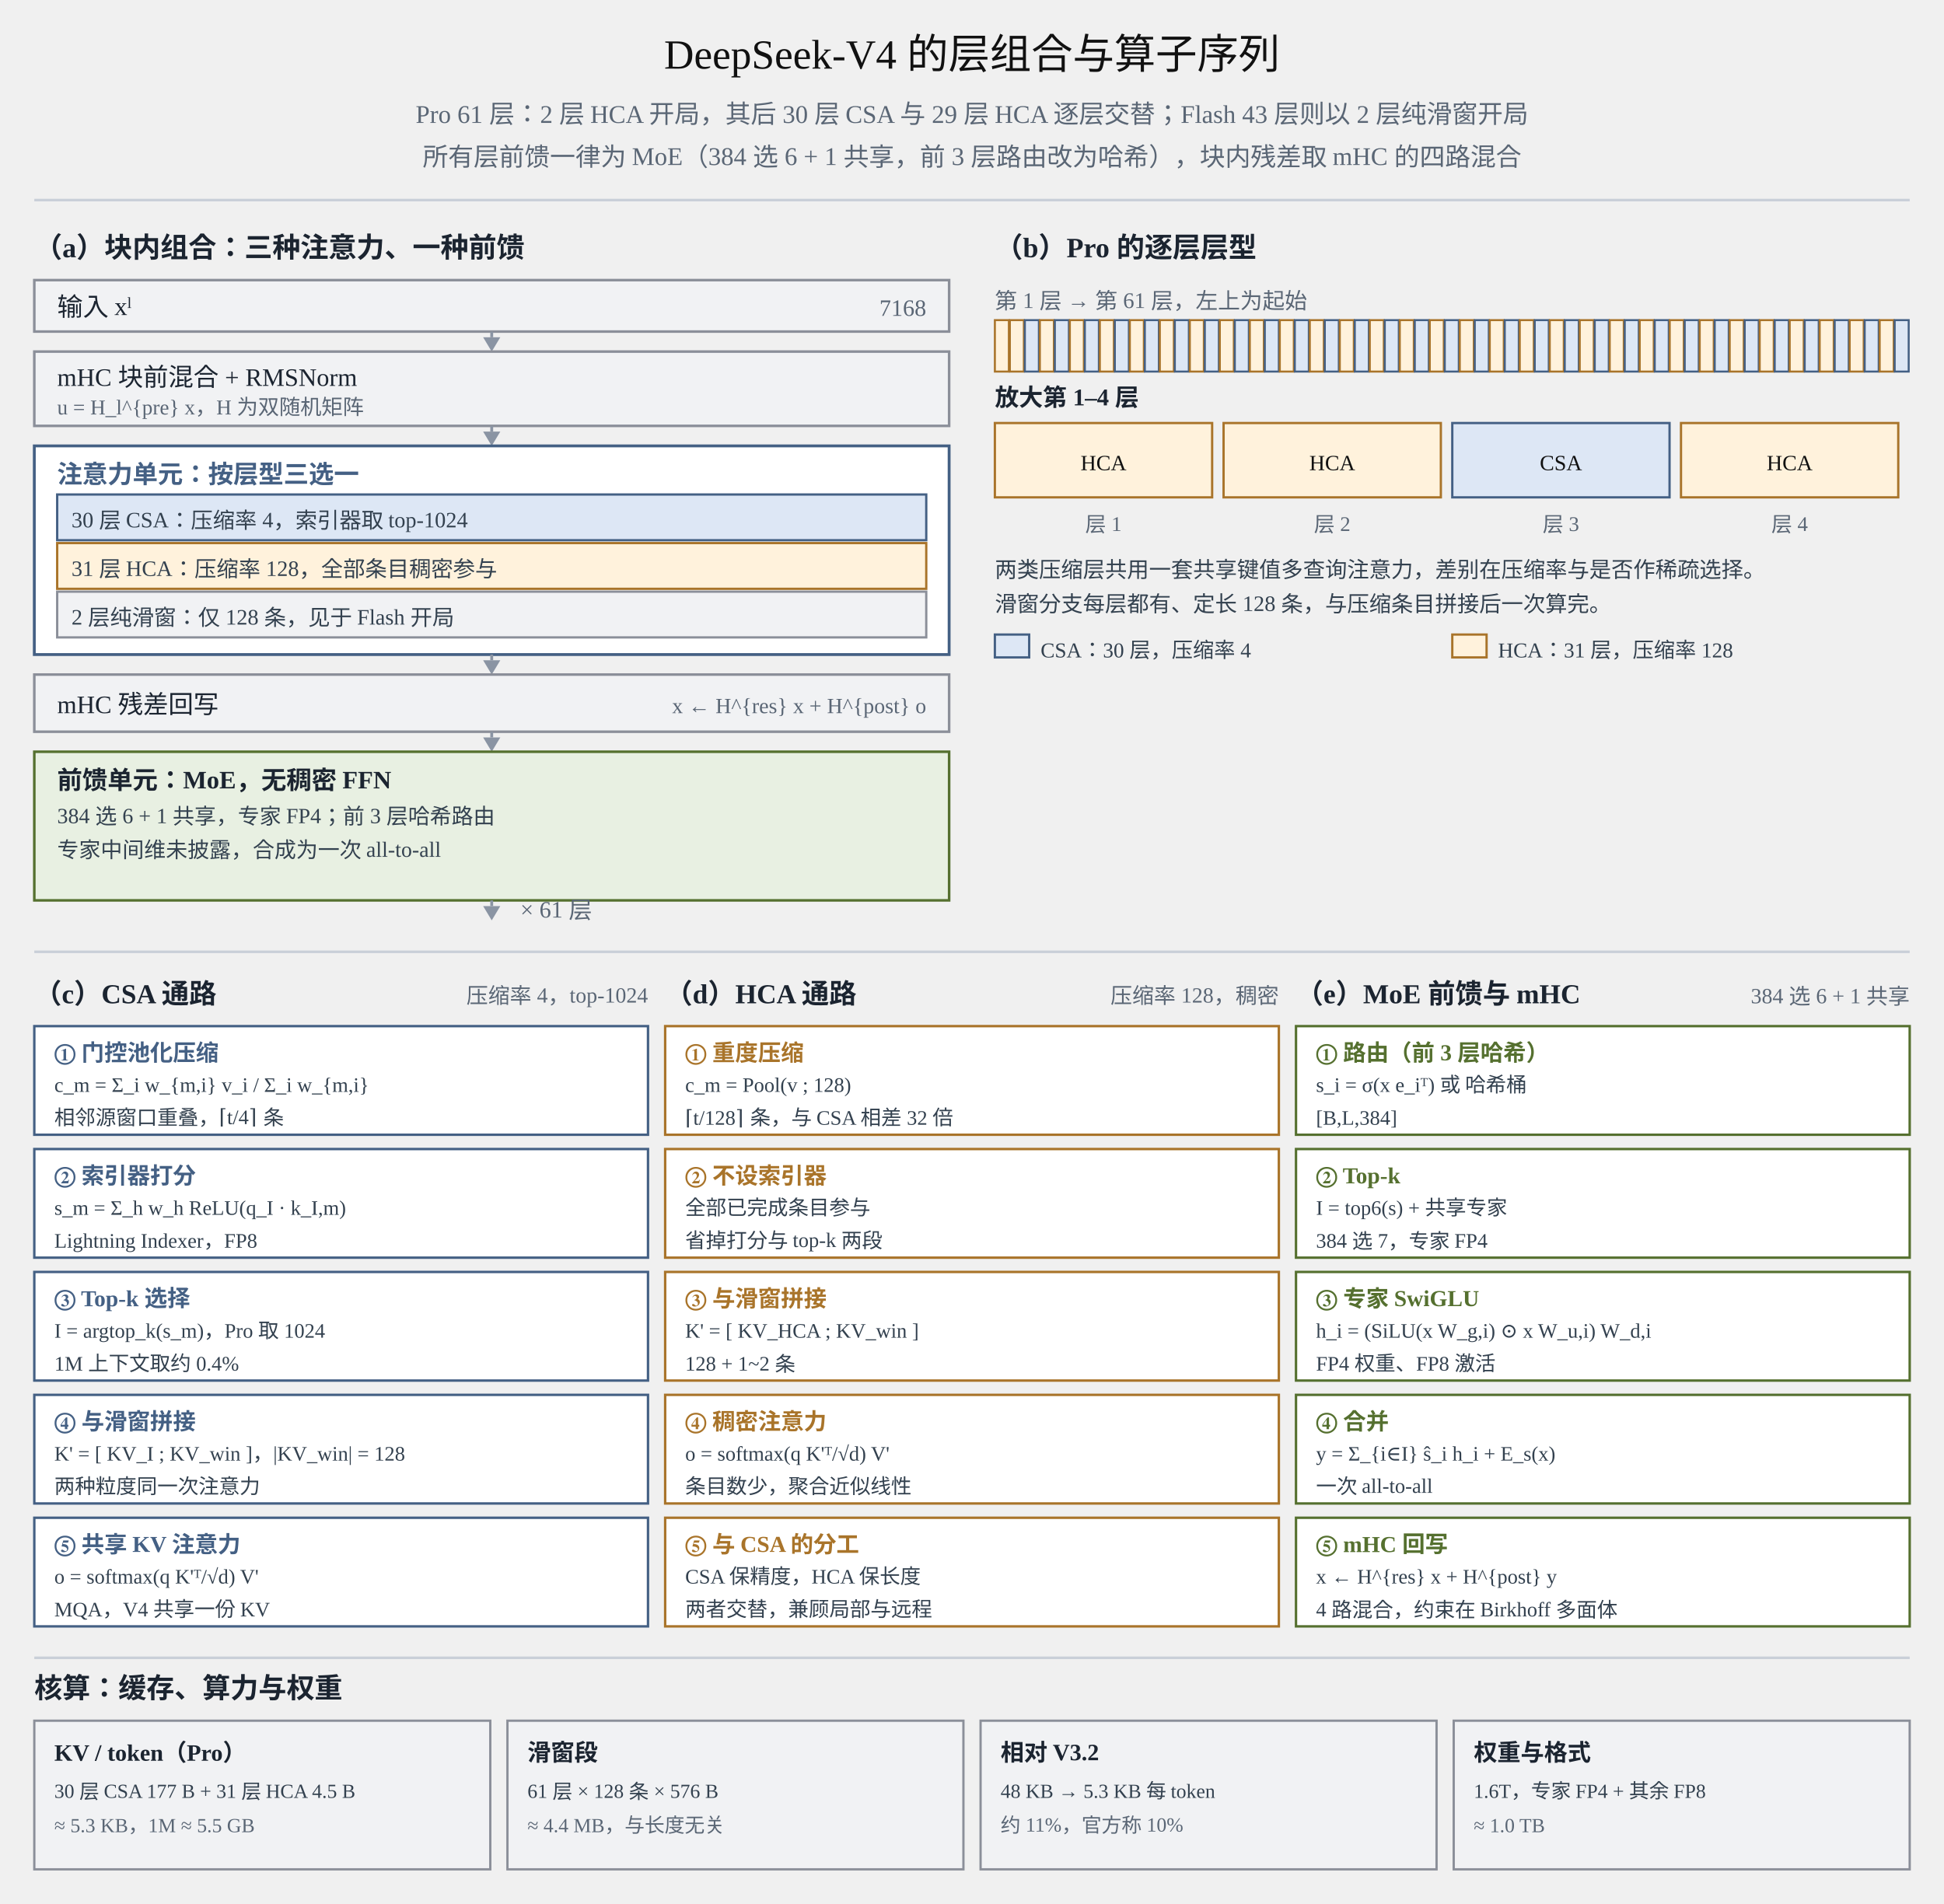
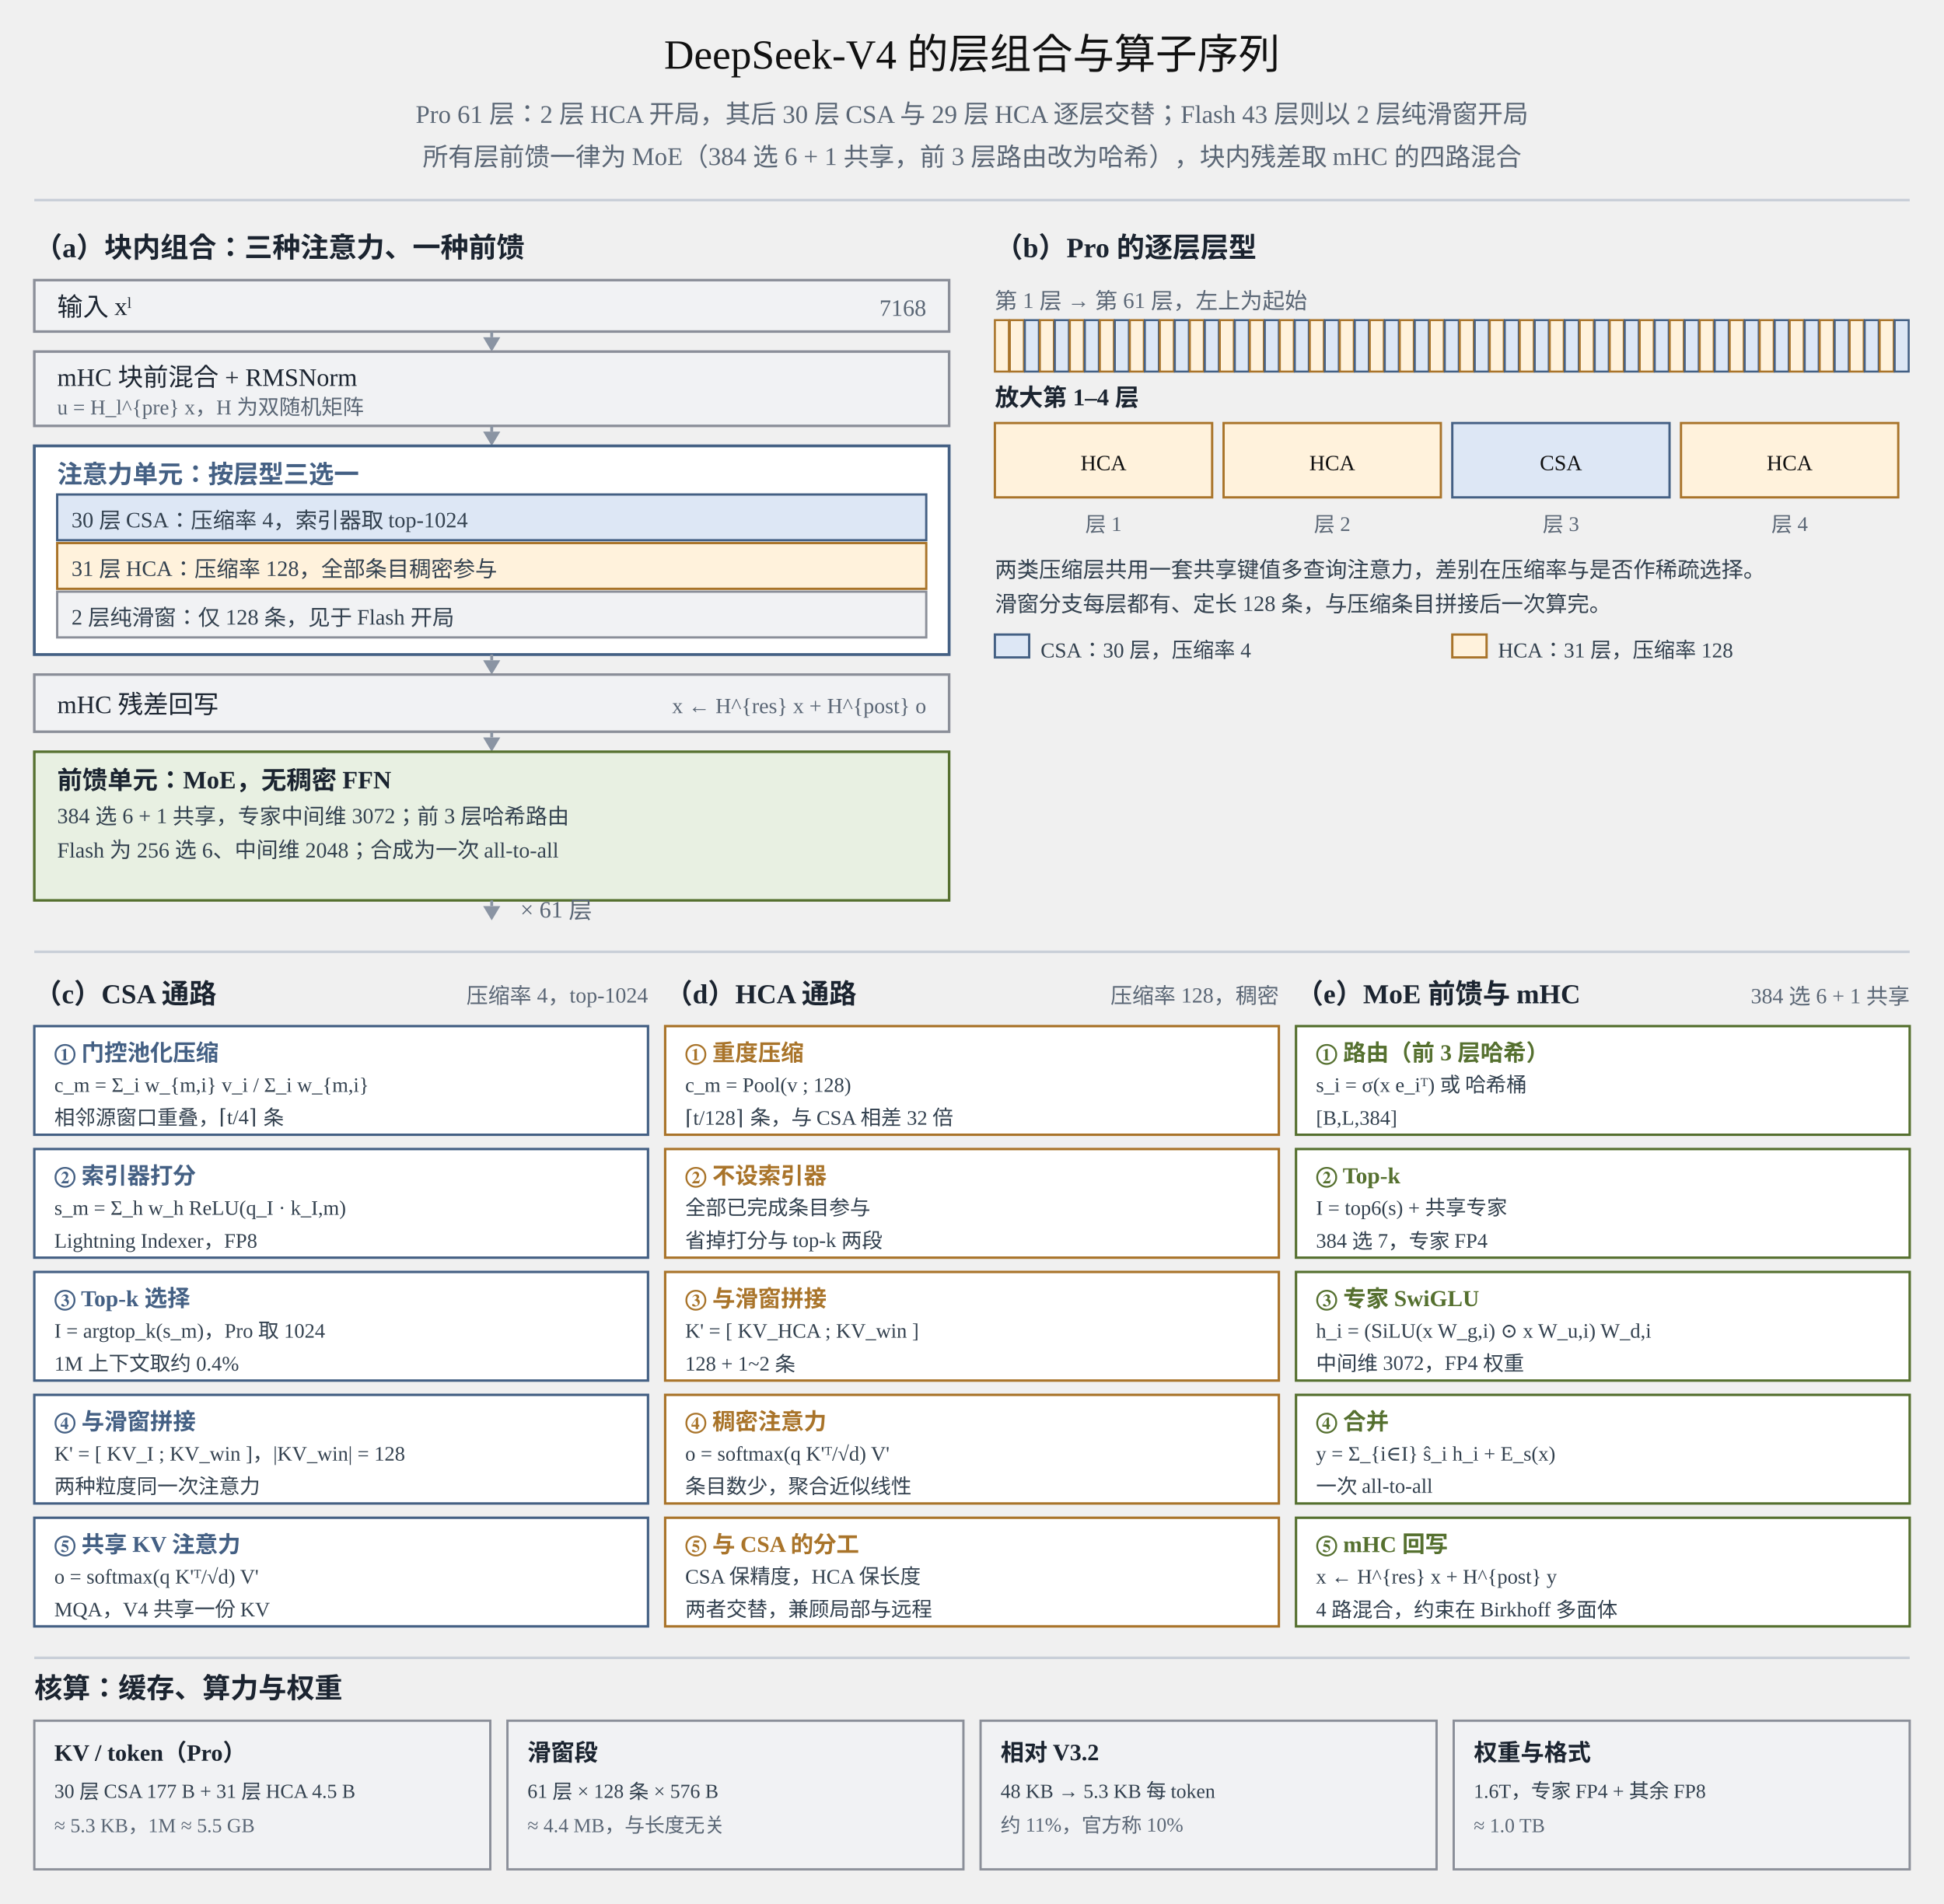
<svg xmlns="http://www.w3.org/2000/svg" width="680" height="666" viewBox="0 0 680 666" font-family="Georgia, 'Times New Roman', serif">
  <text x="340.0" y="24" font-size="14.5" fill="#111111" text-anchor="middle">DeepSeek-V4 的层组合与算子序列</text>
  <text x="340.0" y="43" font-size="8.9" fill="#5a6675" text-anchor="middle">Pro 61 层：2 层 HCA 开局，其后 30 层 CSA 与 29 层 HCA 逐层交替；Flash 43 层则以 2 层纯滑窗开局</text>
  <text x="340.0" y="58" font-size="8.9" fill="#5a6675" text-anchor="middle">所有层前馈一律为 MoE（384 选 6 + 1 共享，前 3 层路由改为哈希），块内残差取 mHC 的四路混合</text>
  <line x1="12" y1="70" x2="668" y2="70" stroke="#c9cfd8" stroke-width="0.9" />
  <text x="12" y="90" font-size="9.8" fill="#1b2430" font-weight="bold">（a）块内组合：三种注意力、一种前馈</text>
  <text x="348" y="90" font-size="9.8" fill="#1b2430" font-weight="bold">（b）Pro 的逐层层型</text>
  <g transform="translate(0,98.0)">
    <rect x="12" y="0.0" width="320" height="18" fill="#f1f2f4" stroke="#8b8f99" stroke-width="0.9" />
  </g>
  <g transform="translate(0,98.0)">
    <text x="20" y="12.5" font-size="9.0" fill="#1b2430">输入 xˡ</text>
  </g>
  <g transform="translate(0,98.0)">
    <text x="324" y="12.5" font-size="8.2" fill="#5a6675" text-anchor="end">7168</text>
  </g>
  <g transform="translate(0,98.0)">
    <line x1="172.0" y1="18.0" x2="172.0" y2="20.0" stroke="#8a94a3" stroke-width="1" />
    <path d="M169.0,20.0 L172.0,25.0 L175.0,20.0 z" fill="#8a94a3" />
  </g>
  <g transform="translate(0,98.0)">
    <rect x="12" y="25.0" width="320" height="26" fill="#f1f2f4" stroke="#8b8f99" stroke-width="0.9" />
  </g>
  <g transform="translate(0,98.0)">
    <text x="20" y="37.0" font-size="8.8" fill="#1b2430">mHC 块前混合 + RMSNorm</text>
  </g>
  <g transform="translate(0,98.0)">
    <text x="20" y="47.0" font-size="7.4" fill="#5a6675">u = H_l^{pre} x，H 为双随机矩阵</text>
  </g>
  <g transform="translate(0,98.0)">
    <line x1="172.0" y1="51.0" x2="172.0" y2="53.0" stroke="#8a94a3" stroke-width="1" />
    <path d="M169.0,53.0 L172.0,58.0 L175.0,53.0 z" fill="#8a94a3" />
  </g>
  <g transform="translate(0,98.0)">
    <rect x="12" y="58.0" width="320" height="73" fill="#ffffff" stroke="#446084" stroke-width="1.0" />
  </g>
  <g transform="translate(0,98.0)">
    <text x="20" y="71.0" font-size="8.8" fill="#446084" font-weight="bold">注意力单元：按层型三选一</text>
  </g>
  <g transform="translate(0,98.0)">
    <rect x="20" y="75.0" width="304" height="16" fill="#dde7f5" stroke="#446084" stroke-width="0.8" />
  </g>
  <g transform="translate(0,98.0)">
    <text x="25" y="86.5" font-size="7.7" fill="#33414f">30 层 CSA：压缩率 4，索引器取 top-1024</text>
  </g>
  <g transform="translate(0,98.0)">
    <rect x="20" y="92.0" width="304" height="16" fill="#fff2dc" stroke="#a9742a" stroke-width="0.8" />
  </g>
  <g transform="translate(0,98.0)">
    <text x="25" y="103.5" font-size="7.7" fill="#33414f">31 层 HCA：压缩率 128，全部条目稠密参与</text>
  </g>
  <g transform="translate(0,98.0)">
    <rect x="20" y="109.0" width="304" height="16" fill="#f1f2f4" stroke="#8b8f99" stroke-width="0.8" />
  </g>
  <g transform="translate(0,98.0)">
    <text x="25" y="120.5" font-size="7.7" fill="#33414f">2 层纯滑窗：仅 128 条，见于 Flash 开局</text>
  </g>
  <g transform="translate(0,98.0)">
    <line x1="172.0" y1="131.0" x2="172.0" y2="133.0" stroke="#8a94a3" stroke-width="1" />
    <path d="M169.0,133.0 L172.0,138.0 L175.0,133.0 z" fill="#8a94a3" />
  </g>
  <g transform="translate(0,98.0)">
    <rect x="12" y="138.0" width="320" height="20" fill="#f1f2f4" stroke="#8b8f99" stroke-width="0.9" />
  </g>
  <g transform="translate(0,98.0)">
    <text x="20" y="151.5" font-size="8.8" fill="#1b2430">mHC 残差回写</text>
  </g>
  <g transform="translate(0,98.0)">
    <text x="324" y="151.5" font-size="7.6" fill="#5a6675" text-anchor="end">x ← H^{res} x + H^{post} o</text>
  </g>
  <g transform="translate(0,98.0)">
    <line x1="172.0" y1="158.0" x2="172.0" y2="160.0" stroke="#8a94a3" stroke-width="1" />
    <path d="M169.0,160.0 L172.0,165.0 L175.0,160.0 z" fill="#8a94a3" />
  </g>
  <g transform="translate(0,98.0)">
    <rect x="12" y="165.0" width="320" height="52" fill="#e8f0e2" stroke="#55702f" stroke-width="0.9" />
  </g>
  <g transform="translate(0,98.0)">
    <text x="20" y="178.0" font-size="8.8" fill="#1b2430" font-weight="bold">前馈单元：MoE，无稠密 FFN</text>
  </g>
  <g transform="translate(0,98.0)">
-     <text x="20" y="190.0" font-size="7.6" fill="#33414f">384 选 6 + 1 共享，专家 FP4；前 3 层哈希路由</text>
-   </g>
-   <g transform="translate(0,98.0)">
-     <text x="20" y="202.0" font-size="7.6" fill="#33414f">专家中间维未披露，合成为一次 all-to-all</text>
+     <text x="20" y="190.0" font-size="7.6" fill="#33414f">384 选 6 + 1 共享，专家中间维 3072；前 3 层哈希路由</text>
+   </g>
+   <g transform="translate(0,98.0)">
+     <text x="20" y="202.0" font-size="7.6" fill="#33414f">Flash 为 256 选 6、中间维 2048；合成为一次 all-to-all</text>
  </g>
  <g transform="translate(0,98.0)">
    <line x1="172.0" y1="217.0" x2="172.0" y2="219.0" stroke="#8a94a3" stroke-width="1" />
    <path d="M169.0,219.0 L172.0,224.0 L175.0,219.0 z" fill="#8a94a3" />
  </g>
  <g transform="translate(0,98.0)">
    <text x="182.0" y="223.0" font-size="8.2" fill="#5a6675">× 61 层</text>
  </g>
  <g transform="translate(0,98.0)">
    <text x="348" y="10.0" font-size="7.8" fill="#5a6675">第 1 层 → 第 61 层，左上为起始</text>
  </g>
  <g transform="translate(0,98.0)">
    <rect x="348.0" y="14.0" width="4.896" height="18" fill="#fff2dc" stroke="#a9742a" stroke-width="0.7" />
  </g>
  <g transform="translate(0,98.0)">
    <rect x="353.246" y="14.0" width="4.896" height="18" fill="#fff2dc" stroke="#a9742a" stroke-width="0.7" />
  </g>
  <g transform="translate(0,98.0)">
    <rect x="358.492" y="14.0" width="4.896" height="18" fill="#dde7f5" stroke="#446084" stroke-width="0.7" />
  </g>
  <g transform="translate(0,98.0)">
    <rect x="363.738" y="14.0" width="4.896" height="18" fill="#fff2dc" stroke="#a9742a" stroke-width="0.7" />
  </g>
  <g transform="translate(0,98.0)">
    <rect x="368.984" y="14.0" width="4.896" height="18" fill="#dde7f5" stroke="#446084" stroke-width="0.7" />
  </g>
  <g transform="translate(0,98.0)">
    <rect x="374.23" y="14.0" width="4.896" height="18" fill="#fff2dc" stroke="#a9742a" stroke-width="0.7" />
  </g>
  <g transform="translate(0,98.0)">
    <rect x="379.475" y="14.0" width="4.896" height="18" fill="#dde7f5" stroke="#446084" stroke-width="0.7" />
  </g>
  <g transform="translate(0,98.0)">
    <rect x="384.721" y="14.0" width="4.896" height="18" fill="#fff2dc" stroke="#a9742a" stroke-width="0.7" />
  </g>
  <g transform="translate(0,98.0)">
    <rect x="389.967" y="14.0" width="4.896" height="18" fill="#dde7f5" stroke="#446084" stroke-width="0.7" />
  </g>
  <g transform="translate(0,98.0)">
    <rect x="395.213" y="14.0" width="4.896" height="18" fill="#fff2dc" stroke="#a9742a" stroke-width="0.7" />
  </g>
  <g transform="translate(0,98.0)">
    <rect x="400.459" y="14.0" width="4.896" height="18" fill="#dde7f5" stroke="#446084" stroke-width="0.7" />
  </g>
  <g transform="translate(0,98.0)">
    <rect x="405.705" y="14.0" width="4.896" height="18" fill="#fff2dc" stroke="#a9742a" stroke-width="0.7" />
  </g>
  <g transform="translate(0,98.0)">
    <rect x="410.951" y="14.0" width="4.896" height="18" fill="#dde7f5" stroke="#446084" stroke-width="0.7" />
  </g>
  <g transform="translate(0,98.0)">
    <rect x="416.197" y="14.0" width="4.896" height="18" fill="#fff2dc" stroke="#a9742a" stroke-width="0.7" />
  </g>
  <g transform="translate(0,98.0)">
    <rect x="421.443" y="14.0" width="4.896" height="18" fill="#dde7f5" stroke="#446084" stroke-width="0.7" />
  </g>
  <g transform="translate(0,98.0)">
    <rect x="426.689" y="14.0" width="4.896" height="18" fill="#fff2dc" stroke="#a9742a" stroke-width="0.7" />
  </g>
  <g transform="translate(0,98.0)">
    <rect x="431.934" y="14.0" width="4.896" height="18" fill="#dde7f5" stroke="#446084" stroke-width="0.7" />
  </g>
  <g transform="translate(0,98.0)">
    <rect x="437.18" y="14.0" width="4.896" height="18" fill="#fff2dc" stroke="#a9742a" stroke-width="0.7" />
  </g>
  <g transform="translate(0,98.0)">
    <rect x="442.426" y="14.0" width="4.896" height="18" fill="#dde7f5" stroke="#446084" stroke-width="0.7" />
  </g>
  <g transform="translate(0,98.0)">
    <rect x="447.672" y="14.0" width="4.896" height="18" fill="#fff2dc" stroke="#a9742a" stroke-width="0.7" />
  </g>
  <g transform="translate(0,98.0)">
    <rect x="452.918" y="14.0" width="4.896" height="18" fill="#dde7f5" stroke="#446084" stroke-width="0.7" />
  </g>
  <g transform="translate(0,98.0)">
    <rect x="458.164" y="14.0" width="4.896" height="18" fill="#fff2dc" stroke="#a9742a" stroke-width="0.7" />
  </g>
  <g transform="translate(0,98.0)">
    <rect x="463.41" y="14.0" width="4.896" height="18" fill="#dde7f5" stroke="#446084" stroke-width="0.7" />
  </g>
  <g transform="translate(0,98.0)">
    <rect x="468.656" y="14.0" width="4.896" height="18" fill="#fff2dc" stroke="#a9742a" stroke-width="0.7" />
  </g>
  <g transform="translate(0,98.0)">
    <rect x="473.902" y="14.0" width="4.896" height="18" fill="#dde7f5" stroke="#446084" stroke-width="0.7" />
  </g>
  <g transform="translate(0,98.0)">
    <rect x="479.148" y="14.0" width="4.896" height="18" fill="#fff2dc" stroke="#a9742a" stroke-width="0.7" />
  </g>
  <g transform="translate(0,98.0)">
    <rect x="484.393" y="14.0" width="4.896" height="18" fill="#dde7f5" stroke="#446084" stroke-width="0.7" />
  </g>
  <g transform="translate(0,98.0)">
    <rect x="489.639" y="14.0" width="4.896" height="18" fill="#fff2dc" stroke="#a9742a" stroke-width="0.7" />
  </g>
  <g transform="translate(0,98.0)">
    <rect x="494.885" y="14.0" width="4.896" height="18" fill="#dde7f5" stroke="#446084" stroke-width="0.7" />
  </g>
  <g transform="translate(0,98.0)">
    <rect x="500.131" y="14.0" width="4.896" height="18" fill="#fff2dc" stroke="#a9742a" stroke-width="0.7" />
  </g>
  <g transform="translate(0,98.0)">
    <rect x="505.377" y="14.0" width="4.896" height="18" fill="#dde7f5" stroke="#446084" stroke-width="0.7" />
  </g>
  <g transform="translate(0,98.0)">
    <rect x="510.623" y="14.0" width="4.896" height="18" fill="#fff2dc" stroke="#a9742a" stroke-width="0.7" />
  </g>
  <g transform="translate(0,98.0)">
    <rect x="515.869" y="14.0" width="4.896" height="18" fill="#dde7f5" stroke="#446084" stroke-width="0.7" />
  </g>
  <g transform="translate(0,98.0)">
    <rect x="521.115" y="14.0" width="4.896" height="18" fill="#fff2dc" stroke="#a9742a" stroke-width="0.7" />
  </g>
  <g transform="translate(0,98.0)">
    <rect x="526.361" y="14.0" width="4.896" height="18" fill="#dde7f5" stroke="#446084" stroke-width="0.7" />
  </g>
  <g transform="translate(0,98.0)">
    <rect x="531.607" y="14.0" width="4.896" height="18" fill="#fff2dc" stroke="#a9742a" stroke-width="0.7" />
  </g>
  <g transform="translate(0,98.0)">
    <rect x="536.852" y="14.0" width="4.896" height="18" fill="#dde7f5" stroke="#446084" stroke-width="0.7" />
  </g>
  <g transform="translate(0,98.0)">
    <rect x="542.098" y="14.0" width="4.896" height="18" fill="#fff2dc" stroke="#a9742a" stroke-width="0.7" />
  </g>
  <g transform="translate(0,98.0)">
    <rect x="547.344" y="14.0" width="4.896" height="18" fill="#dde7f5" stroke="#446084" stroke-width="0.7" />
  </g>
  <g transform="translate(0,98.0)">
    <rect x="552.59" y="14.0" width="4.896" height="18" fill="#fff2dc" stroke="#a9742a" stroke-width="0.7" />
  </g>
  <g transform="translate(0,98.0)">
    <rect x="557.836" y="14.0" width="4.896" height="18" fill="#dde7f5" stroke="#446084" stroke-width="0.7" />
  </g>
  <g transform="translate(0,98.0)">
    <rect x="563.082" y="14.0" width="4.896" height="18" fill="#fff2dc" stroke="#a9742a" stroke-width="0.7" />
  </g>
  <g transform="translate(0,98.0)">
    <rect x="568.328" y="14.0" width="4.896" height="18" fill="#dde7f5" stroke="#446084" stroke-width="0.7" />
  </g>
  <g transform="translate(0,98.0)">
    <rect x="573.574" y="14.0" width="4.896" height="18" fill="#fff2dc" stroke="#a9742a" stroke-width="0.7" />
  </g>
  <g transform="translate(0,98.0)">
    <rect x="578.82" y="14.0" width="4.896" height="18" fill="#dde7f5" stroke="#446084" stroke-width="0.7" />
  </g>
  <g transform="translate(0,98.0)">
    <rect x="584.066" y="14.0" width="4.896" height="18" fill="#fff2dc" stroke="#a9742a" stroke-width="0.7" />
  </g>
  <g transform="translate(0,98.0)">
    <rect x="589.311" y="14.0" width="4.896" height="18" fill="#dde7f5" stroke="#446084" stroke-width="0.7" />
  </g>
  <g transform="translate(0,98.0)">
    <rect x="594.557" y="14.0" width="4.896" height="18" fill="#fff2dc" stroke="#a9742a" stroke-width="0.7" />
  </g>
  <g transform="translate(0,98.0)">
    <rect x="599.803" y="14.0" width="4.896" height="18" fill="#dde7f5" stroke="#446084" stroke-width="0.7" />
  </g>
  <g transform="translate(0,98.0)">
    <rect x="605.049" y="14.0" width="4.896" height="18" fill="#fff2dc" stroke="#a9742a" stroke-width="0.7" />
  </g>
  <g transform="translate(0,98.0)">
    <rect x="610.295" y="14.0" width="4.896" height="18" fill="#dde7f5" stroke="#446084" stroke-width="0.7" />
  </g>
  <g transform="translate(0,98.0)">
    <rect x="615.541" y="14.0" width="4.896" height="18" fill="#fff2dc" stroke="#a9742a" stroke-width="0.7" />
  </g>
  <g transform="translate(0,98.0)">
    <rect x="620.787" y="14.0" width="4.896" height="18" fill="#dde7f5" stroke="#446084" stroke-width="0.7" />
  </g>
  <g transform="translate(0,98.0)">
    <rect x="626.033" y="14.0" width="4.896" height="18" fill="#fff2dc" stroke="#a9742a" stroke-width="0.7" />
  </g>
  <g transform="translate(0,98.0)">
    <rect x="631.279" y="14.0" width="4.896" height="18" fill="#dde7f5" stroke="#446084" stroke-width="0.7" />
  </g>
  <g transform="translate(0,98.0)">
    <rect x="636.525" y="14.0" width="4.896" height="18" fill="#fff2dc" stroke="#a9742a" stroke-width="0.7" />
  </g>
  <g transform="translate(0,98.0)">
    <rect x="641.77" y="14.0" width="4.896" height="18" fill="#dde7f5" stroke="#446084" stroke-width="0.7" />
  </g>
  <g transform="translate(0,98.0)">
    <rect x="647.016" y="14.0" width="4.896" height="18" fill="#fff2dc" stroke="#a9742a" stroke-width="0.7" />
  </g>
  <g transform="translate(0,98.0)">
    <rect x="652.262" y="14.0" width="4.896" height="18" fill="#dde7f5" stroke="#446084" stroke-width="0.7" />
  </g>
  <g transform="translate(0,98.0)">
    <rect x="657.508" y="14.0" width="4.896" height="18" fill="#fff2dc" stroke="#a9742a" stroke-width="0.7" />
  </g>
  <g transform="translate(0,98.0)">
    <rect x="662.754" y="14.0" width="4.896" height="18" fill="#dde7f5" stroke="#446084" stroke-width="0.7" />
  </g>
  <g transform="translate(0,98.0)">
    <text x="348" y="44.0" font-size="8.4" fill="#1b2430" font-weight="bold">放大第 1–4 层</text>
  </g>
  <g transform="translate(0,98.0)">
    <rect x="348.0" y="50.0" width="76.0" height="26" fill="#fff2dc" stroke="#a9742a" stroke-width="0.8" />
  </g>
  <g transform="translate(0,98.0)">
    <text x="386.0" y="66.5" font-size="7.6" fill="#111111" text-anchor="middle">HCA</text>
  </g>
  <g transform="translate(0,98.0)">
    <text x="386.0" y="88.0" font-size="7.3" fill="#5a6675" text-anchor="middle">层 1</text>
  </g>
  <g transform="translate(0,98.0)">
    <rect x="428.0" y="50.0" width="76.0" height="26" fill="#fff2dc" stroke="#a9742a" stroke-width="0.8" />
  </g>
  <g transform="translate(0,98.0)">
    <text x="466.0" y="66.5" font-size="7.6" fill="#111111" text-anchor="middle">HCA</text>
  </g>
  <g transform="translate(0,98.0)">
    <text x="466.0" y="88.0" font-size="7.3" fill="#5a6675" text-anchor="middle">层 2</text>
  </g>
  <g transform="translate(0,98.0)">
    <rect x="508.0" y="50.0" width="76.0" height="26" fill="#dde7f5" stroke="#446084" stroke-width="0.8" />
  </g>
  <g transform="translate(0,98.0)">
    <text x="546.0" y="66.5" font-size="7.6" fill="#111111" text-anchor="middle">CSA</text>
  </g>
  <g transform="translate(0,98.0)">
    <text x="546.0" y="88.0" font-size="7.3" fill="#5a6675" text-anchor="middle">层 3</text>
  </g>
  <g transform="translate(0,98.0)">
    <rect x="588.0" y="50.0" width="76.0" height="26" fill="#fff2dc" stroke="#a9742a" stroke-width="0.8" />
  </g>
  <g transform="translate(0,98.0)">
    <text x="626.0" y="66.5" font-size="7.6" fill="#111111" text-anchor="middle">HCA</text>
  </g>
  <g transform="translate(0,98.0)">
    <text x="626.0" y="88.0" font-size="7.3" fill="#5a6675" text-anchor="middle">层 4</text>
  </g>
  <g transform="translate(0,98.0)">
    <text x="348" y="104.0" font-size="7.7" fill="#33414f">两类压缩层共用一套共享键值多查询注意力，差别在压缩率与是否作稀疏选择。</text>
  </g>
  <g transform="translate(0,98.0)">
    <text x="348" y="116.0" font-size="7.7" fill="#33414f">滑窗分支每层都有、定长 128 条，与压缩条目拼接后一次算完。</text>
  </g>
  <g transform="translate(0,98.0)">
    <rect x="348" y="124.0" width="12" height="8" fill="#dde7f5" stroke="#446084" stroke-width="0.8" />
  </g>
  <g transform="translate(0,98.0)">
    <text x="364" y="132.0" font-size="7.4" fill="#33414f">CSA：30 层，压缩率 4</text>
  </g>
  <g transform="translate(0,98.0)">
    <rect x="508" y="124.0" width="12" height="8" fill="#fff2dc" stroke="#a9742a" stroke-width="0.8" />
  </g>
  <g transform="translate(0,98.0)">
    <text x="524" y="132.0" font-size="7.4" fill="#33414f">HCA：31 层，压缩率 128</text>
  </g>
  <line x1="12" y1="333.0" x2="668" y2="333.0" stroke="#c9cfd8" stroke-width="0.9" />
  <text x="12.0" y="351.0" font-size="9.6" fill="#1b2430" font-weight="bold">（c）CSA 通路</text>
  <text x="226.667" y="351.0" font-size="7.6" fill="#5a6675" text-anchor="end">压缩率 4，top-1024</text>
  <rect x="12.0" y="359.0" width="214.667" height="38.0" fill="#ffffff" stroke="#446084" stroke-width="0.85" />
  <text x="19.0" y="371.0" font-size="8.0" fill="#446084" font-weight="bold">① 门控池化压缩</text>
  <text x="19.0" y="382.0" font-size="7.2" fill="#33414f">c_m = Σ_i w_{m,i} v_i / Σ_i w_{m,i}</text>
  <text x="19.0" y="393.5" font-size="7.2" fill="#33414f">相邻源窗口重叠，⌈t/4⌉ 条</text>
  <rect x="12.0" y="402.0" width="214.667" height="38.0" fill="#ffffff" stroke="#446084" stroke-width="0.85" />
  <text x="19.0" y="414.0" font-size="8.0" fill="#446084" font-weight="bold">② 索引器打分</text>
  <text x="19.0" y="425.0" font-size="7.2" fill="#33414f">s_m = Σ_h w_h ReLU(q_I · k_I,m)</text>
  <text x="19.0" y="436.5" font-size="7.2" fill="#33414f">Lightning Indexer，FP8</text>
  <rect x="12.0" y="445.0" width="214.667" height="38.0" fill="#ffffff" stroke="#446084" stroke-width="0.85" />
  <text x="19.0" y="457.0" font-size="8.0" fill="#446084" font-weight="bold">③ Top-k 选择</text>
  <text x="19.0" y="468.0" font-size="7.2" fill="#33414f">I = argtop_k(s_m)，Pro 取 1024</text>
  <text x="19.0" y="479.5" font-size="7.2" fill="#33414f">1M 上下文取约 0.4%</text>
  <rect x="12.0" y="488.0" width="214.667" height="38.0" fill="#ffffff" stroke="#446084" stroke-width="0.85" />
  <text x="19.0" y="500.0" font-size="8.0" fill="#446084" font-weight="bold">④ 与滑窗拼接</text>
  <text x="19.0" y="511.0" font-size="7.2" fill="#33414f">K' = [ KV_I ; KV_win ]，|KV_win| = 128</text>
  <text x="19.0" y="522.5" font-size="7.2" fill="#33414f">两种粒度同一次注意力</text>
  <rect x="12.0" y="531.0" width="214.667" height="38.0" fill="#ffffff" stroke="#446084" stroke-width="0.85" />
  <text x="19.0" y="543.0" font-size="8.0" fill="#446084" font-weight="bold">⑤ 共享 KV 注意力</text>
  <text x="19.0" y="554.0" font-size="7.2" fill="#33414f">o = softmax(q K'ᵀ/√d) V'</text>
  <text x="19.0" y="565.5" font-size="7.2" fill="#33414f">MQA，V4 共享一份 KV</text>
  <text x="232.667" y="351.0" font-size="9.6" fill="#1b2430" font-weight="bold">（d）HCA 通路</text>
  <text x="447.333" y="351.0" font-size="7.6" fill="#5a6675" text-anchor="end">压缩率 128，稠密</text>
  <rect x="232.667" y="359.0" width="214.667" height="38.0" fill="#ffffff" stroke="#a9742a" stroke-width="0.85" />
  <text x="239.667" y="371.0" font-size="8.0" fill="#a9742a" font-weight="bold">① 重度压缩</text>
  <text x="239.667" y="382.0" font-size="7.2" fill="#33414f">c_m = Pool(v ; 128)</text>
  <text x="239.667" y="393.5" font-size="7.2" fill="#33414f">⌈t/128⌉ 条，与 CSA 相差 32 倍</text>
  <rect x="232.667" y="402.0" width="214.667" height="38.0" fill="#ffffff" stroke="#a9742a" stroke-width="0.85" />
  <text x="239.667" y="414.0" font-size="8.0" fill="#a9742a" font-weight="bold">② 不设索引器</text>
  <text x="239.667" y="425.0" font-size="7.2" fill="#33414f">全部已完成条目参与</text>
  <text x="239.667" y="436.5" font-size="7.2" fill="#33414f">省掉打分与 top-k 两段</text>
  <rect x="232.667" y="445.0" width="214.667" height="38.0" fill="#ffffff" stroke="#a9742a" stroke-width="0.85" />
  <text x="239.667" y="457.0" font-size="8.0" fill="#a9742a" font-weight="bold">③ 与滑窗拼接</text>
  <text x="239.667" y="468.0" font-size="7.2" fill="#33414f">K' = [ KV_HCA ; KV_win ]</text>
  <text x="239.667" y="479.5" font-size="7.2" fill="#33414f">128 + 1~2 条</text>
  <rect x="232.667" y="488.0" width="214.667" height="38.0" fill="#ffffff" stroke="#a9742a" stroke-width="0.85" />
  <text x="239.667" y="500.0" font-size="8.0" fill="#a9742a" font-weight="bold">④ 稠密注意力</text>
  <text x="239.667" y="511.0" font-size="7.2" fill="#33414f">o = softmax(q K'ᵀ/√d) V'</text>
  <text x="239.667" y="522.5" font-size="7.2" fill="#33414f">条目数少，聚合近似线性</text>
  <rect x="232.667" y="531.0" width="214.667" height="38.0" fill="#ffffff" stroke="#a9742a" stroke-width="0.85" />
  <text x="239.667" y="543.0" font-size="8.0" fill="#a9742a" font-weight="bold">⑤ 与 CSA 的分工</text>
  <text x="239.667" y="554.0" font-size="7.2" fill="#33414f">CSA 保精度，HCA 保长度</text>
  <text x="239.667" y="565.5" font-size="7.2" fill="#33414f">两者交替，兼顾局部与远程</text>
  <text x="453.333" y="351.0" font-size="9.6" fill="#1b2430" font-weight="bold">（e）MoE 前馈与 mHC</text>
  <text x="668.0" y="351.0" font-size="7.6" fill="#5a6675" text-anchor="end">384 选 6 + 1 共享</text>
  <rect x="453.333" y="359.0" width="214.667" height="38.0" fill="#ffffff" stroke="#55702f" stroke-width="0.85" />
  <text x="460.333" y="371.0" font-size="8.0" fill="#55702f" font-weight="bold">① 路由（前 3 层哈希）</text>
  <text x="460.333" y="382.0" font-size="7.2" fill="#33414f">s_i = σ(x e_iᵀ) 或 哈希桶</text>
  <text x="460.333" y="393.5" font-size="7.2" fill="#33414f">[B,L,384]</text>
  <rect x="453.333" y="402.0" width="214.667" height="38.0" fill="#ffffff" stroke="#55702f" stroke-width="0.85" />
  <text x="460.333" y="414.0" font-size="8.0" fill="#55702f" font-weight="bold">② Top-k</text>
  <text x="460.333" y="425.0" font-size="7.2" fill="#33414f">I = top6(s) + 共享专家</text>
  <text x="460.333" y="436.5" font-size="7.2" fill="#33414f">384 选 7，专家 FP4</text>
  <rect x="453.333" y="445.0" width="214.667" height="38.0" fill="#ffffff" stroke="#55702f" stroke-width="0.85" />
  <text x="460.333" y="457.0" font-size="8.0" fill="#55702f" font-weight="bold">③ 专家 SwiGLU</text>
  <text x="460.333" y="468.0" font-size="7.2" fill="#33414f">h_i = (SiLU(x W_g,i) ⊙ x W_u,i) W_d,i</text>
-   <text x="460.333" y="479.5" font-size="7.2" fill="#33414f">FP4 权重、FP8 激活</text>
+   <text x="460.333" y="479.5" font-size="7.2" fill="#33414f">中间维 3072，FP4 权重</text>
  <rect x="453.333" y="488.0" width="214.667" height="38.0" fill="#ffffff" stroke="#55702f" stroke-width="0.85" />
  <text x="460.333" y="500.0" font-size="8.0" fill="#55702f" font-weight="bold">④ 合并</text>
  <text x="460.333" y="511.0" font-size="7.2" fill="#33414f">y = Σ_{i∈I} ŝ_i h_i + E_s(x)</text>
  <text x="460.333" y="522.5" font-size="7.2" fill="#33414f">一次 all-to-all</text>
  <rect x="453.333" y="531.0" width="214.667" height="38.0" fill="#ffffff" stroke="#55702f" stroke-width="0.85" />
  <text x="460.333" y="543.0" font-size="8.0" fill="#55702f" font-weight="bold">⑤ mHC 回写</text>
  <text x="460.333" y="554.0" font-size="7.2" fill="#33414f">x ← H^{res} x + H^{post} y</text>
  <text x="460.333" y="565.5" font-size="7.2" fill="#33414f">4 路混合，约束在 Birkhoff 多面体</text>
  <line x1="12" y1="580.0" x2="668" y2="580.0" stroke="#c9cfd8" stroke-width="0.9" />
  <text x="12" y="594.0" font-size="9.8" fill="#1b2430" font-weight="bold">核算：缓存、算力与权重</text>
  <rect x="12.0" y="602.0" width="159.5" height="52" fill="#f1f2f4" stroke="#8b8f99" stroke-width="0.8" />
  <text x="19.0" y="616.0" font-size="8.2" fill="#1b2430" font-weight="bold">KV / token（Pro）</text>
  <text x="19.0" y="629.0" font-size="7.0" fill="#33414f">30 层 CSA 177 B + 31 层 HCA 4.5 B</text>
  <text x="19.0" y="641.0" font-size="7.0" fill="#5a6675">≈ 5.3 KB，1M ≈ 5.5 GB</text>
  <rect x="177.5" y="602.0" width="159.5" height="52" fill="#f1f2f4" stroke="#8b8f99" stroke-width="0.8" />
  <text x="184.5" y="616.0" font-size="8.2" fill="#1b2430" font-weight="bold">滑窗段</text>
  <text x="184.5" y="629.0" font-size="7.0" fill="#33414f">61 层 × 128 条 × 576 B</text>
  <text x="184.5" y="641.0" font-size="7.0" fill="#5a6675">≈ 4.4 MB，与长度无关</text>
  <rect x="343.0" y="602.0" width="159.5" height="52" fill="#f1f2f4" stroke="#8b8f99" stroke-width="0.8" />
  <text x="350.0" y="616.0" font-size="8.2" fill="#1b2430" font-weight="bold">相对 V3.2</text>
  <text x="350.0" y="629.0" font-size="7.0" fill="#33414f">48 KB → 5.3 KB 每 token</text>
  <text x="350.0" y="641.0" font-size="7.0" fill="#5a6675">约 11%，官方称 10%</text>
  <rect x="508.5" y="602.0" width="159.5" height="52" fill="#f1f2f4" stroke="#8b8f99" stroke-width="0.8" />
  <text x="515.5" y="616.0" font-size="8.2" fill="#1b2430" font-weight="bold">权重与格式</text>
  <text x="515.5" y="629.0" font-size="7.0" fill="#33414f">1.6T，专家 FP4 + 其余 FP8</text>
  <text x="515.5" y="641.0" font-size="7.0" fill="#5a6675">≈ 1.0 TB</text>
</svg>
